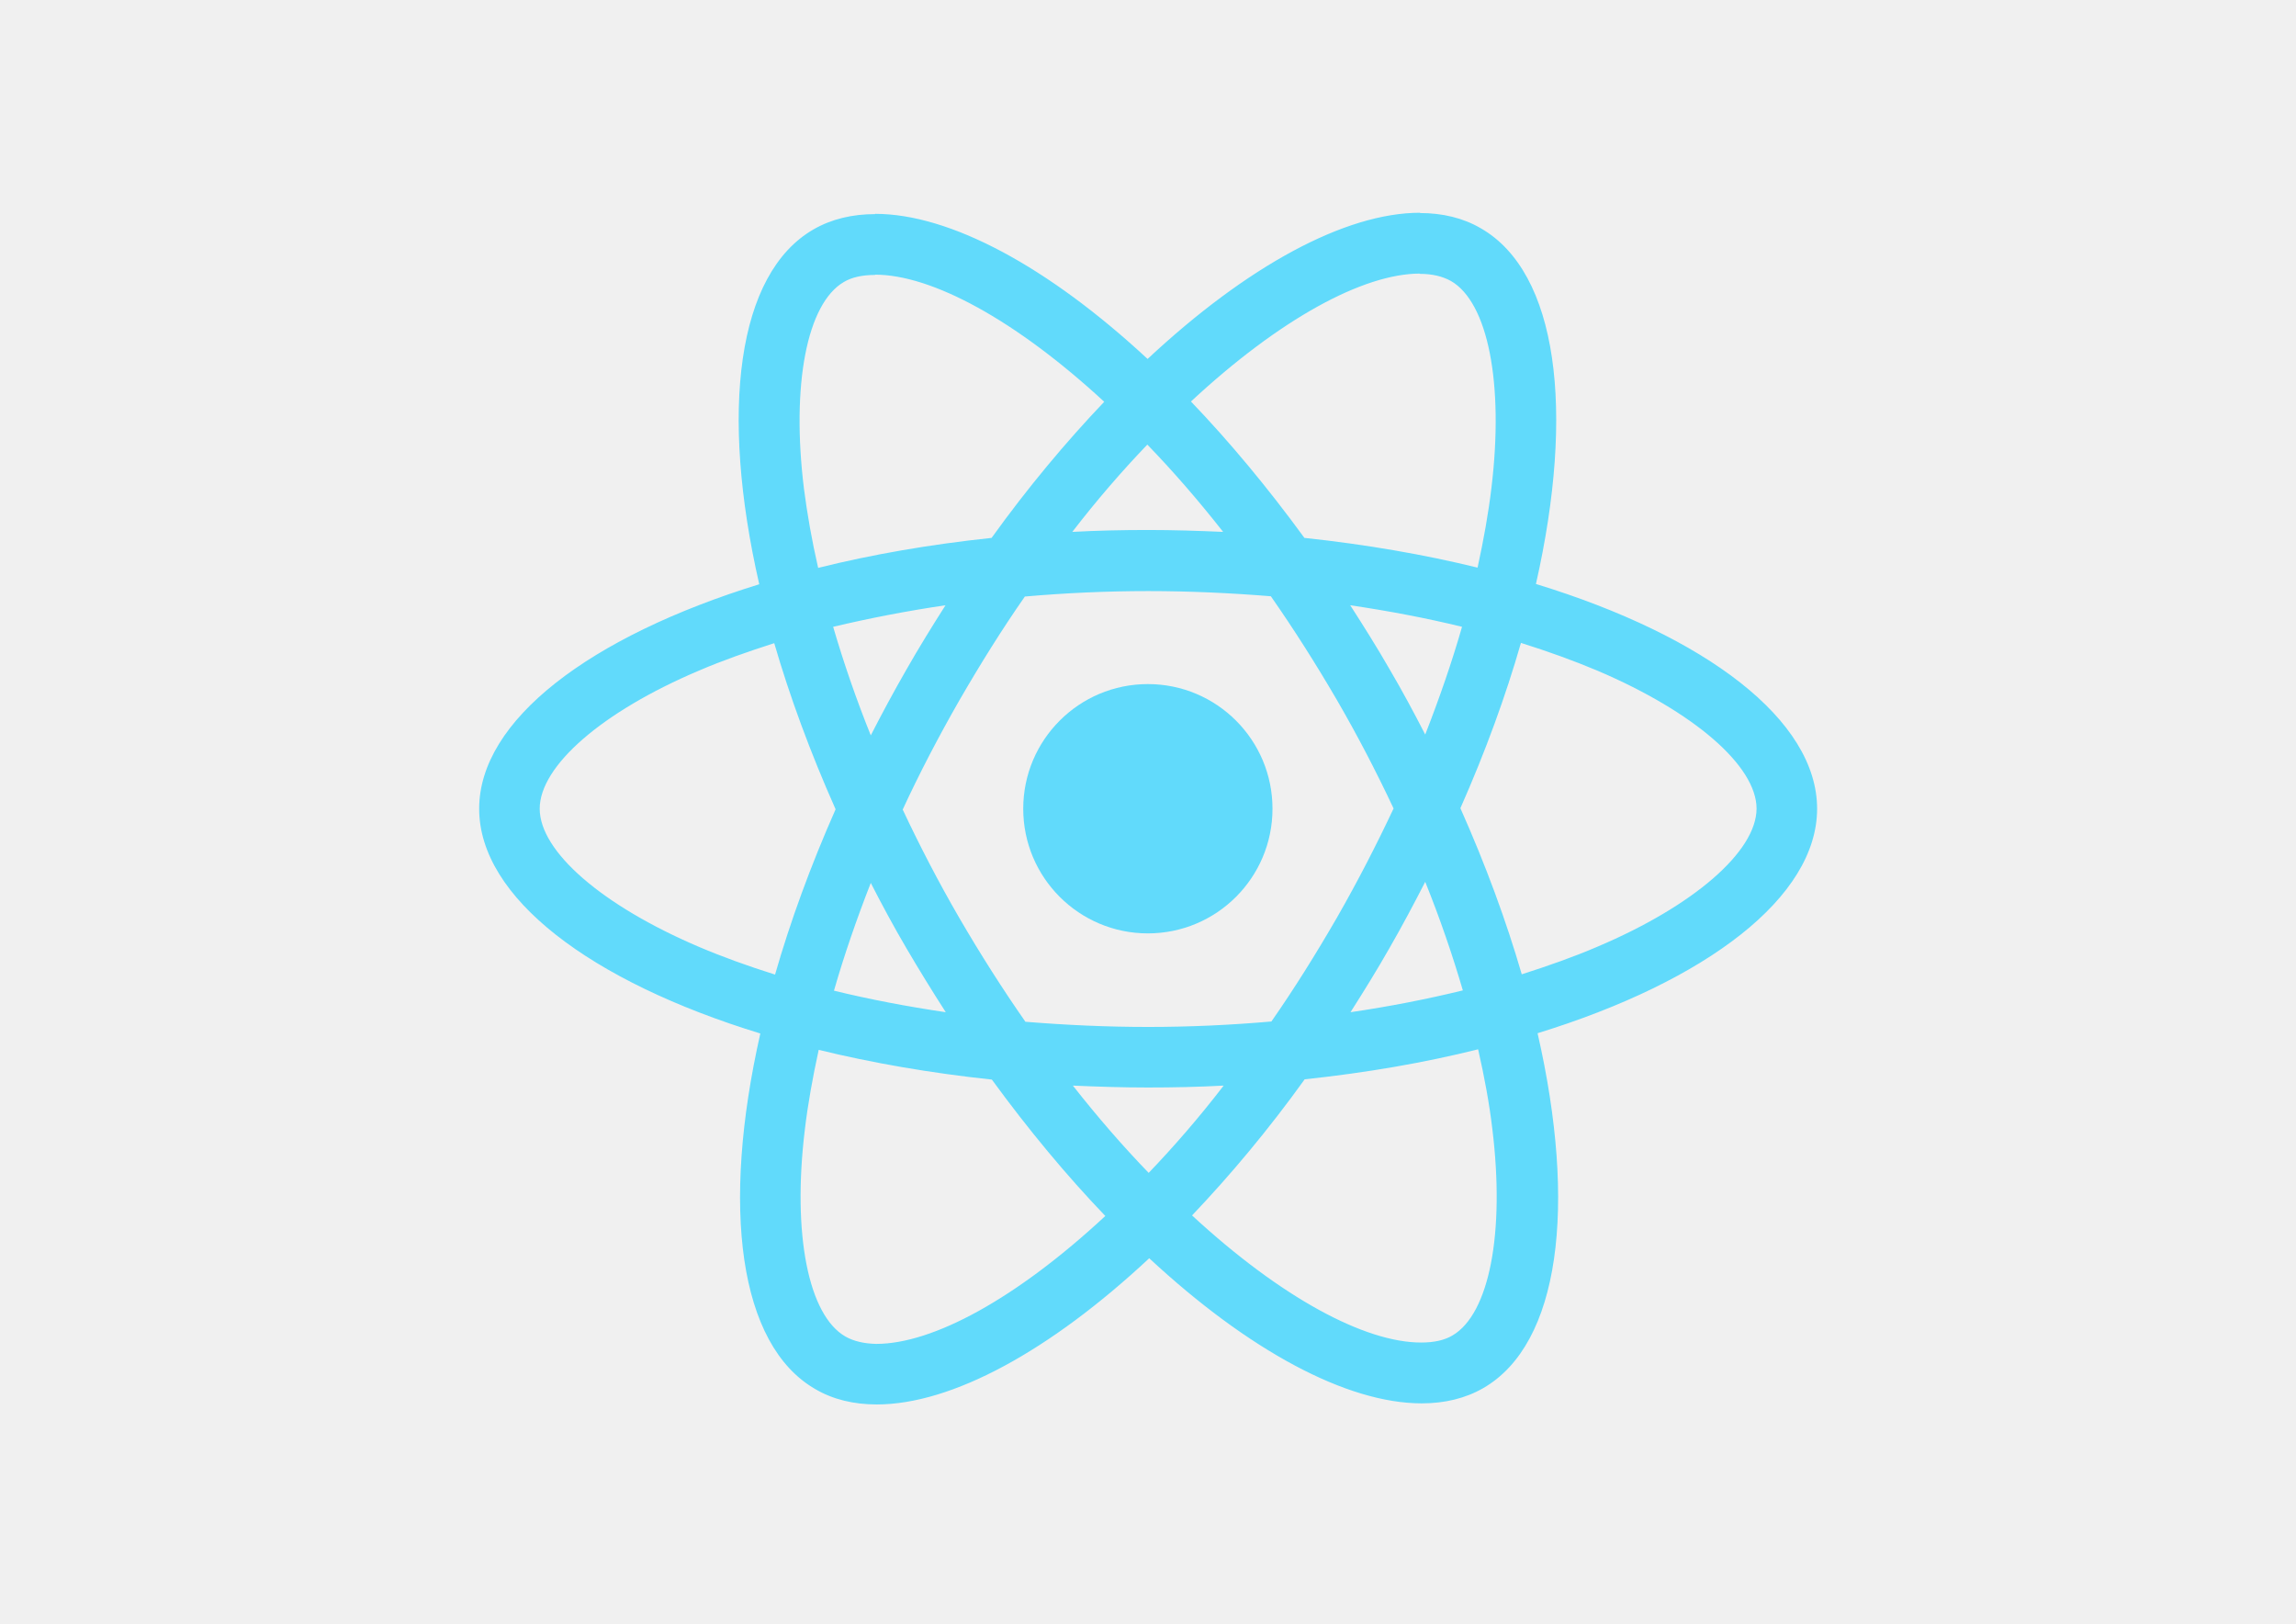
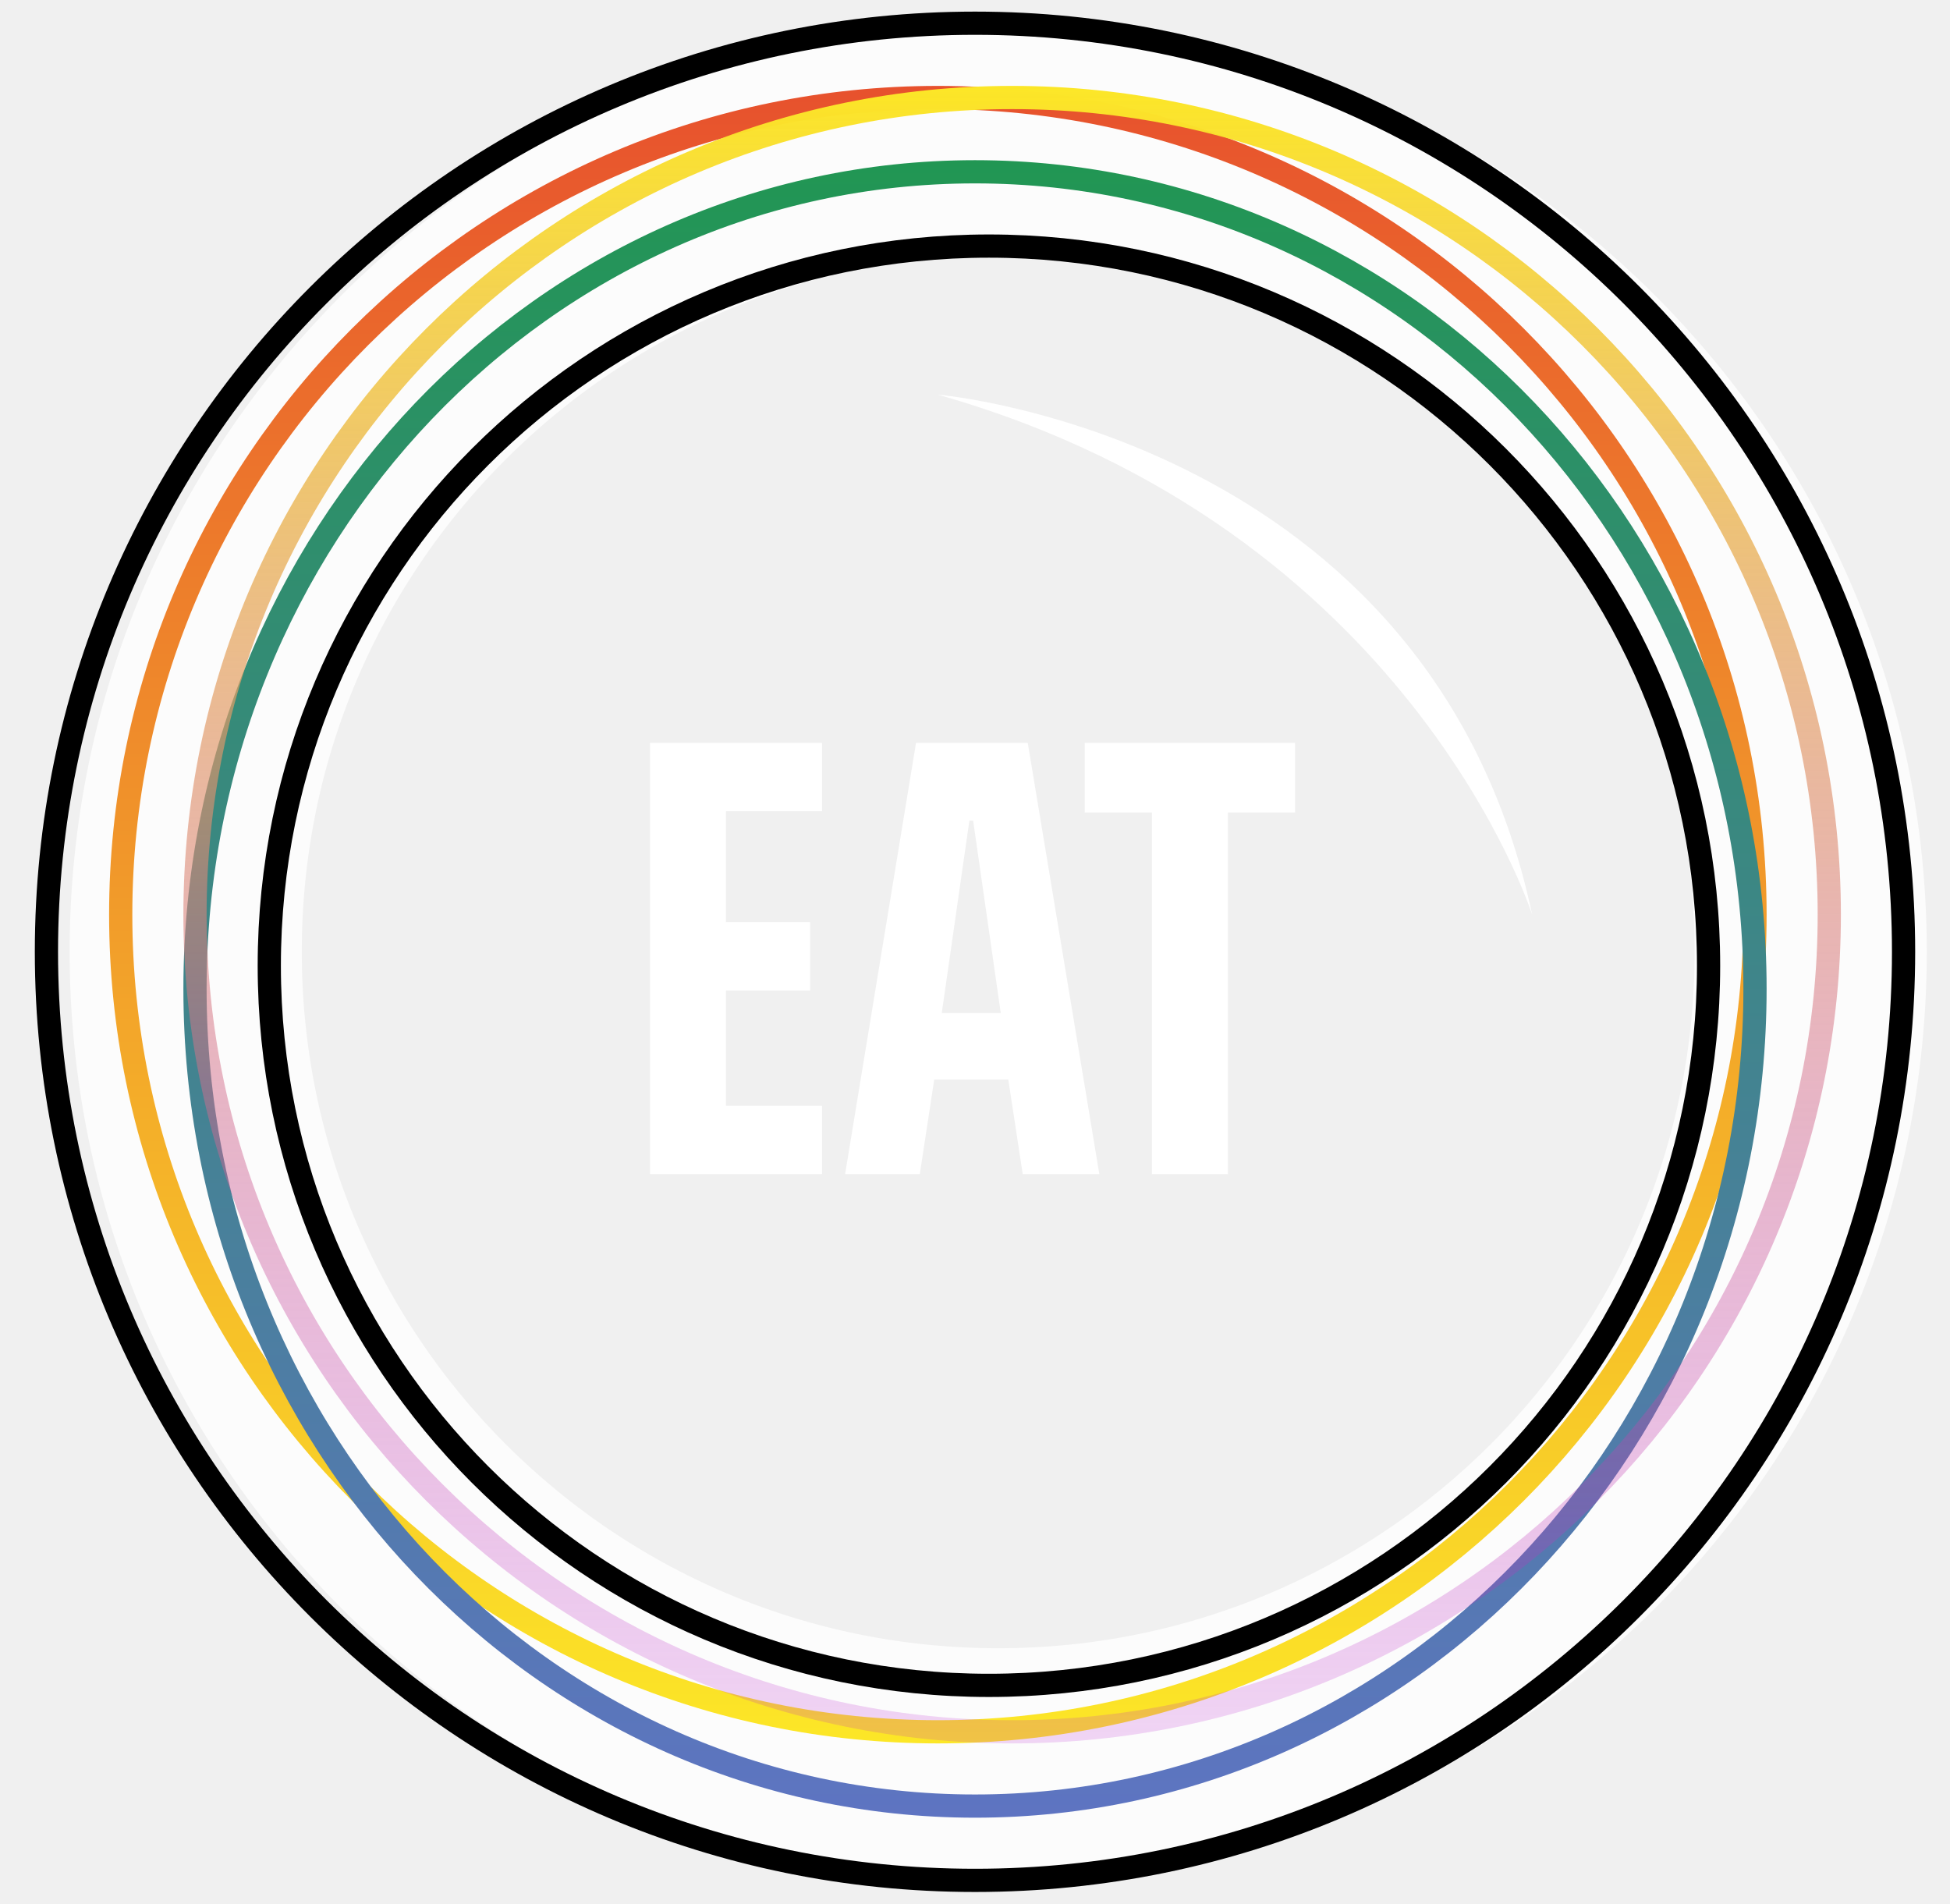
- <svg xmlns="http://www.w3.org/2000/svg" viewBox="0 0 841.9 595.3">
-   <g fill="#61DAFB">
-     <path d="M666.3 296.5c0-32.5-40.7-63.3-103.1-82.4 14.4-63.6 8-114.2-20.2-130.4-6.5-3.8-14.1-5.6-22.4-5.6v22.3c4.6 0 8.3.9 11.4 2.6 13.6 7.8 19.5 37.5 14.9 75.7-1.1 9.4-2.9 19.3-5.1 29.4-19.6-4.8-41-8.5-63.5-10.9-13.5-18.5-27.5-35.3-41.6-50 32.6-30.3 63.2-46.9 84-46.9V78c-27.5 0-63.5 19.6-99.9 53.6-36.4-33.8-72.4-53.2-99.9-53.2v22.3c20.7 0 51.4 16.5 84 46.6-14 14.7-28 31.4-41.3 49.9-22.6 2.4-44 6.1-63.6 11-2.3-10-4-19.7-5.2-29-4.7-38.2 1.1-67.9 14.6-75.8 3-1.8 6.9-2.6 11.5-2.6V78.5c-8.4 0-16 1.8-22.6 5.6-28.1 16.2-34.4 66.7-19.9 130.1-62.2 19.2-102.7 49.9-102.7 82.3 0 32.5 40.7 63.3 103.1 82.4-14.4 63.6-8 114.2 20.2 130.4 6.5 3.8 14.1 5.6 22.5 5.6 27.5 0 63.5-19.6 99.9-53.6 36.4 33.8 72.4 53.2 99.9 53.2 8.4 0 16-1.8 22.6-5.6 28.1-16.2 34.4-66.7 19.9-130.1 62-19.1 102.5-49.9 102.5-82.3zm-130.2-66.7c-3.7 12.9-8.3 26.2-13.5 39.5-4.1-8-8.4-16-13.1-24-4.6-8-9.5-15.8-14.4-23.4 14.2 2.1 27.9 4.7 41 7.9zm-45.8 106.5c-7.8 13.5-15.8 26.3-24.1 38.2-14.9 1.3-30 2-45.2 2-15.1 0-30.2-.7-45-1.9-8.3-11.9-16.4-24.6-24.2-38-7.6-13.1-14.5-26.4-20.8-39.8 6.2-13.4 13.2-26.8 20.7-39.9 7.8-13.5 15.8-26.3 24.1-38.2 14.9-1.3 30-2 45.2-2 15.1 0 30.2.7 45 1.9 8.3 11.9 16.4 24.6 24.2 38 7.6 13.1 14.5 26.4 20.8 39.8-6.3 13.4-13.2 26.8-20.7 39.9zm32.3-13c5.4 13.4 10 26.8 13.8 39.8-13.1 3.2-26.9 5.9-41.2 8 4.9-7.7 9.8-15.6 14.4-23.7 4.6-8 8.9-16.1 13-24.1zM421.2 430c-9.3-9.6-18.6-20.3-27.8-32 9 .4 18.2.7 27.5.7 9.4 0 18.7-.2 27.8-.7-9 11.7-18.3 22.4-27.5 32zm-74.4-58.9c-14.2-2.1-27.9-4.7-41-7.9 3.7-12.9 8.3-26.2 13.5-39.5 4.1 8 8.4 16 13.1 24 4.7 8 9.5 15.8 14.4 23.4zM420.7 163c9.3 9.6 18.6 20.3 27.8 32-9-.4-18.2-.7-27.5-.7-9.4 0-18.7.2-27.8.7 9-11.7 18.3-22.4 27.5-32zm-74 58.9c-4.9 7.7-9.8 15.6-14.4 23.7-4.6 8-8.9 16-13 24-5.4-13.4-10-26.8-13.8-39.8 13.1-3.1 26.9-5.8 41.2-7.9zm-90.5 125.2c-35.4-15.1-58.3-34.9-58.3-50.6 0-15.7 22.9-35.6 58.3-50.6 8.6-3.7 18-7 27.7-10.1 5.7 19.6 13.2 40 22.5 60.9-9.2 20.8-16.6 41.1-22.2 60.6-9.9-3.1-19.3-6.5-28-10.2zM310 490c-13.6-7.8-19.5-37.5-14.9-75.7 1.1-9.4 2.9-19.3 5.1-29.4 19.6 4.8 41 8.5 63.5 10.9 13.5 18.5 27.5 35.3 41.6 50-32.6 30.3-63.2 46.9-84 46.9-4.5-.1-8.3-1-11.3-2.7zm237.2-76.2c4.7 38.2-1.1 67.9-14.6 75.8-3 1.8-6.9 2.6-11.5 2.6-20.7 0-51.4-16.5-84-46.6 14-14.7 28-31.4 41.3-49.9 22.6-2.4 44-6.1 63.6-11 2.3 10.1 4.1 19.8 5.2 29.1zm38.5-66.7c-8.6 3.7-18 7-27.7 10.1-5.7-19.6-13.2-40-22.5-60.9 9.2-20.8 16.6-41.1 22.2-60.6 9.9 3.1 19.3 6.5 28.1 10.2 35.4 15.1 58.3 34.9 58.3 50.6-.1 15.7-23 35.6-58.4 50.6zM320.8 78.4z" />
-     <circle cx="420.9" cy="296.5" r="45.7" />
-     <path d="M520.5 78.1z" />
-   </g>
+ <svg xmlns="http://www.w3.org/2000/svg" width="42" height="41" viewBox="0 0 42 41" fill="none">
+   <path d="M21.5 38C31.165 38 39 30.165 39 20.5C39 10.835 31.165 3 21.5 3C11.835 3 4 10.835 4 20.5C4 30.165 11.835 38 21.5 38Z" stroke="white" stroke-opacity="0.8" stroke-width="5" />
+   <path d="M20.2 8.5C30.351 11.374 33 19.7 33 19.7C30.817 9.404 20.2 8.5 20.2 8.5Z" fill="white" />
+   <path d="M37.8 19.7C37.8 29.42 29.92 37.3 20.2 37.3C10.48 37.3 2.6 29.42 2.6 19.7C2.6 9.98 10.48 2.1 20.2 2.1C29.92 2.1 37.8 9.98 37.8 19.7Z" stroke="url(#paint0_linear_3548_28609)" stroke-width="0.5" />
+   <path d="M37.8 21.3C37.8 31.02 30.278 38.9 21 38.9C11.722 38.9 4.2 31.02 4.2 21.3C4.2 11.58 11.722 3.7 21 3.7C30.278 3.7 37.8 11.58 37.8 21.3Z" stroke="url(#paint1_linear_3548_28609)" stroke-width="0.5" />
+   <path d="M39.4 19.7C39.4 29.42 31.52 37.3 21.8 37.3C12.08 37.3 4.2 29.42 4.2 19.7C4.2 9.98 12.08 2.1 21.8 2.1C31.52 2.1 39.4 9.98 39.4 19.7Z" stroke="url(#paint2_linear_3548_28609)" stroke-width="0.5" />
+   <path d="M14 25.289V16H17.705V17.472H15.636V19.861H17.448V21.333H15.636V23.817H17.705V25.289H14ZM22.028 25.289L21.717 23.25H20.122L19.811 25.289H18.202L19.73 16H22.136L23.678 25.289H22.028ZM20.96 17.674H20.879L20.284 21.819H21.555L20.96 17.674ZM24.811 25.289V17.499H23.364V16H27.894V17.499H26.447V25.289H24.811Z" fill="white" />
+   <path d="M21.3 36.3C29.86 36.3 36.8 29.36 36.8 20.8C36.8 12.24 29.86 5.3 21.3 5.3C12.74 5.3 5.8 12.24 5.8 20.8C5.8 29.36 12.74 36.3 21.3 36.3Z" stroke="black" stroke-width="0.5" />
+   <path d="M21 40.5C32.046 40.5 41 31.546 41 20.5C41 9.454 32.046 0.5 21 0.5C9.954 0.5 1 9.454 1 20.5C1 31.546 9.954 40.5 21 40.5Z" stroke="black" stroke-width="0.5" />
+   <defs>
+     <linearGradient id="paint0_linear_3548_28609" x1="20.2" y1="1.837" x2="20.2" y2="37.562" gradientUnits="userSpaceOnUse">
+       <stop stop-color="#E7512D" />
+       <stop offset="1" stop-color="#FCE727" />
+     </linearGradient>
+     <linearGradient id="paint1_linear_3548_28609" x1="21" y1="3.437" x2="21" y2="39.163" gradientUnits="userSpaceOnUse">
+       <stop stop-color="#219653" />
+       <stop offset="1" stop-color="#5E74C2" />
+     </linearGradient>
+     <linearGradient id="paint2_linear_3548_28609" x1="21.8" y1="1.837" x2="21.8" y2="37.562" gradientUnits="userSpaceOnUse">
+       <stop stop-color="#FCE727" />
+       <stop offset="1" stop-color="#B720CF" stop-opacity="0.18" />
+     </linearGradient>
+   </defs>
</svg>
